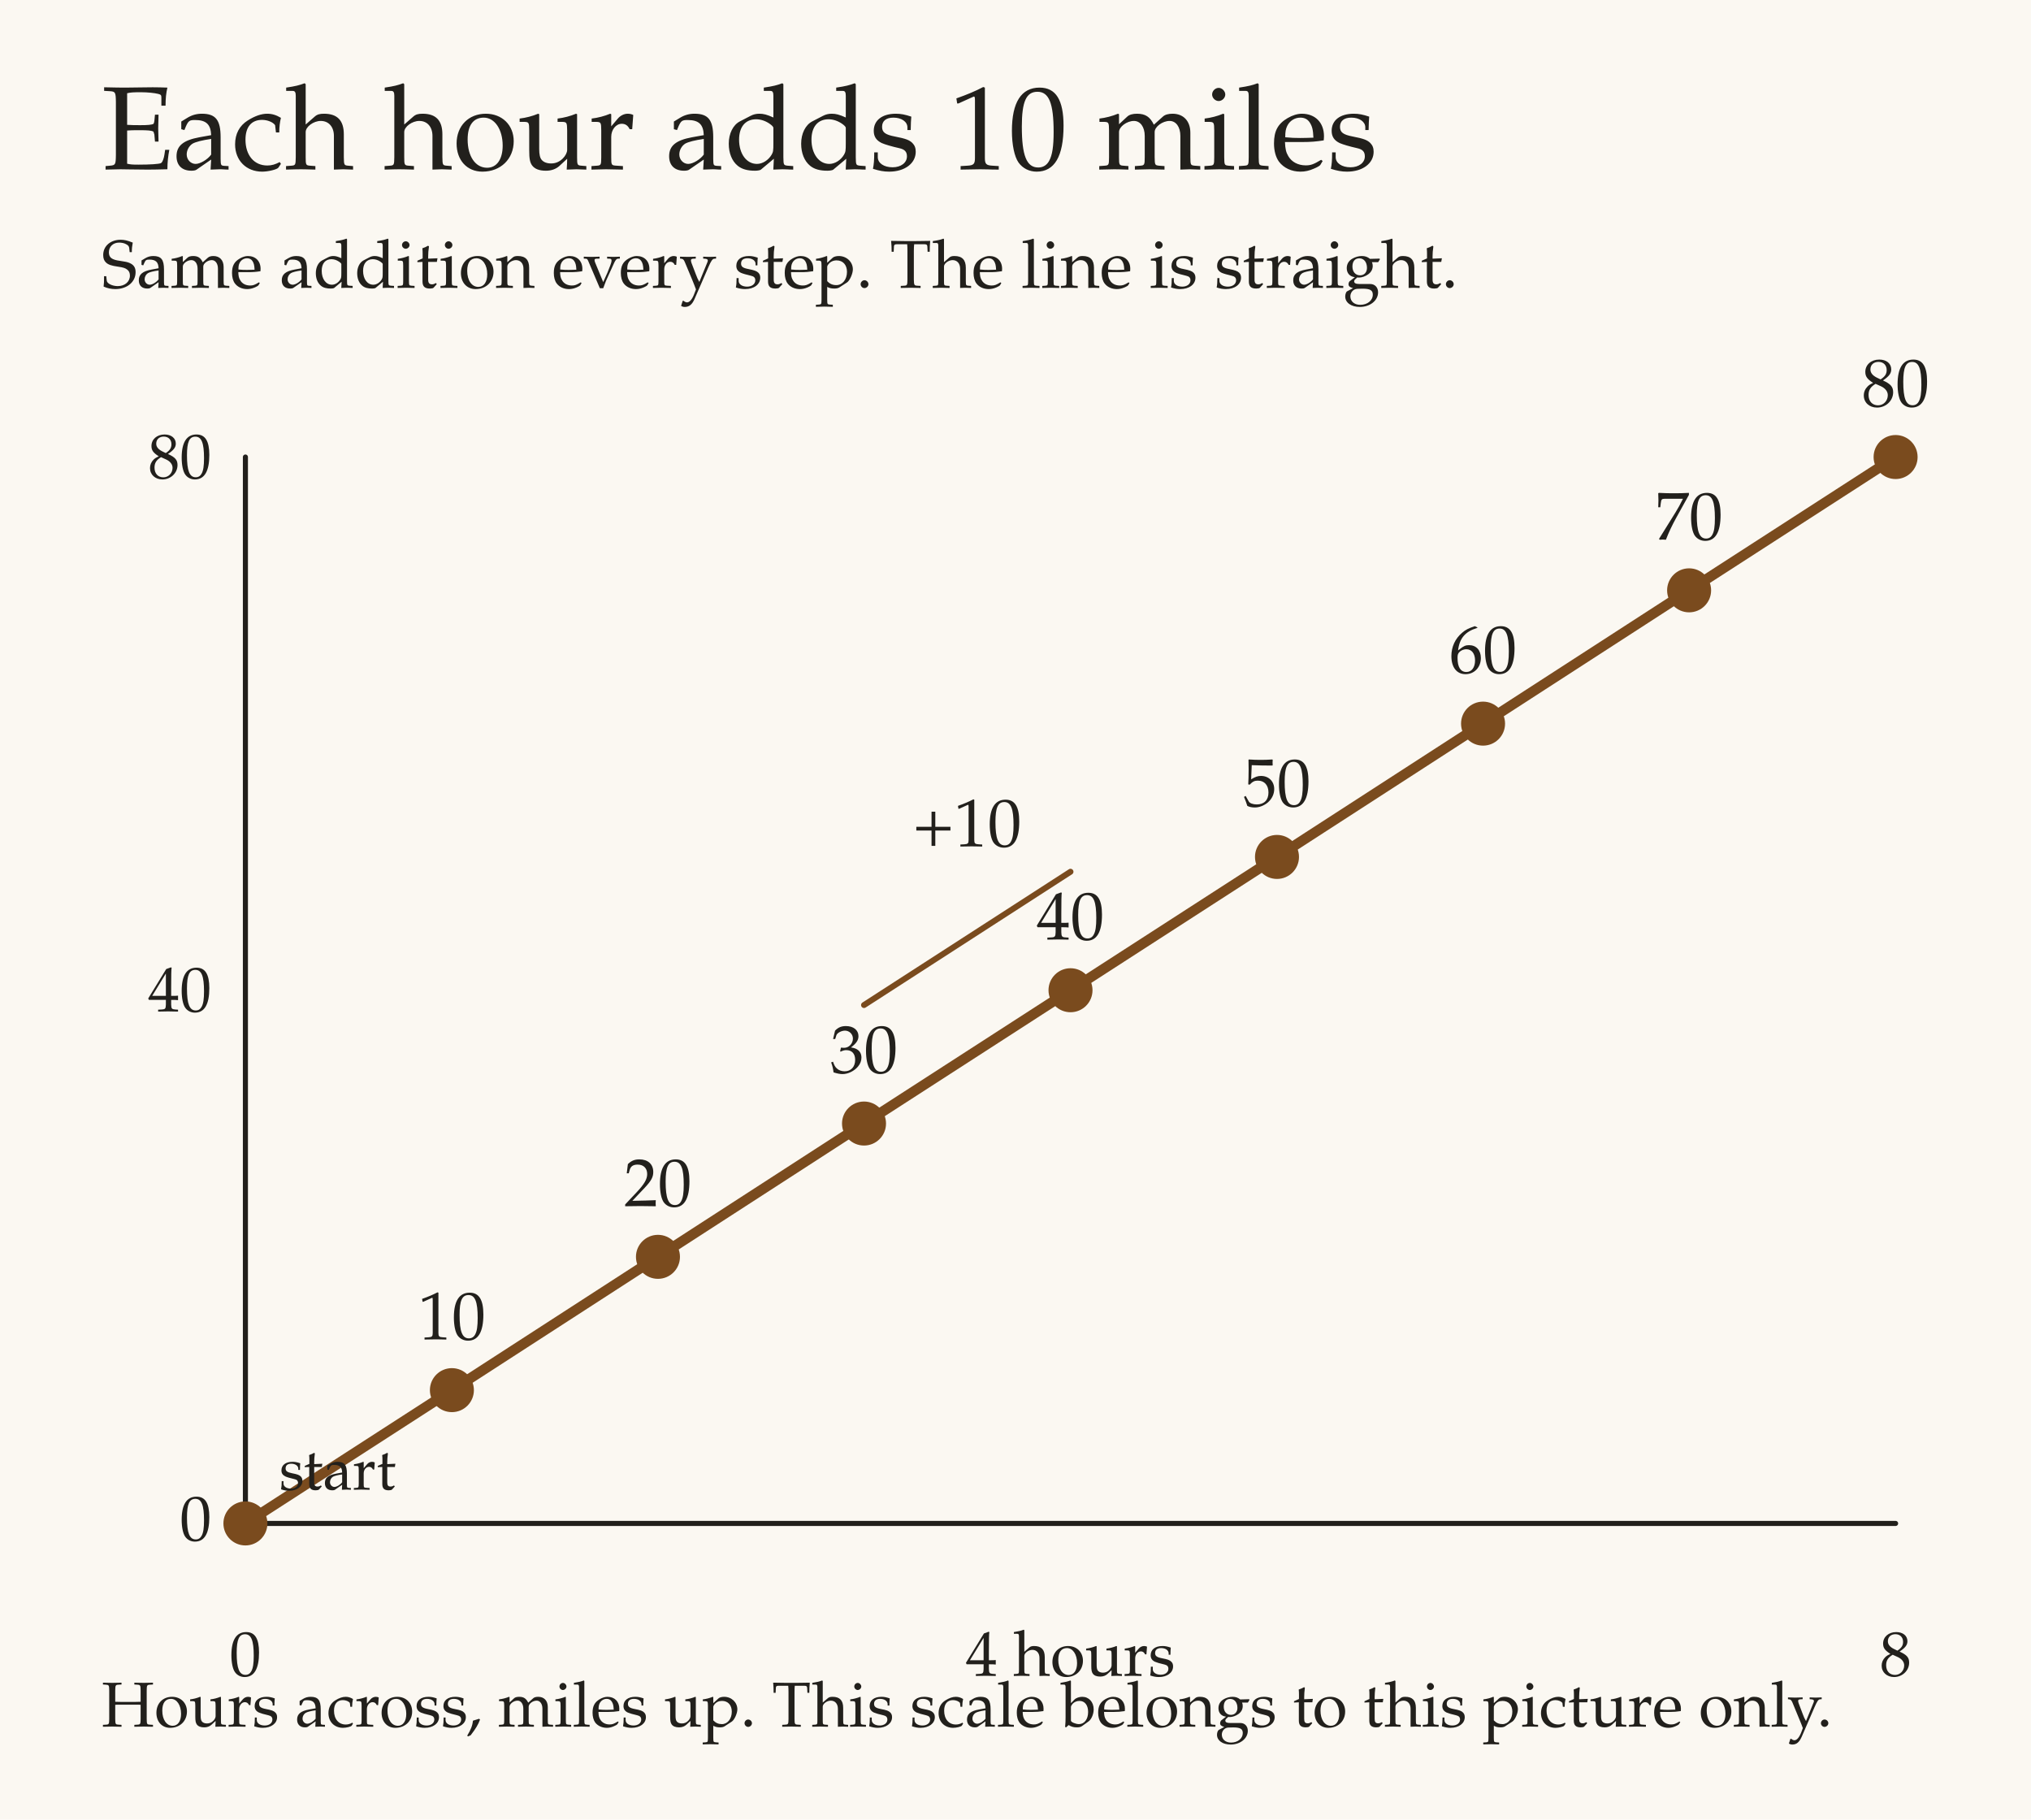
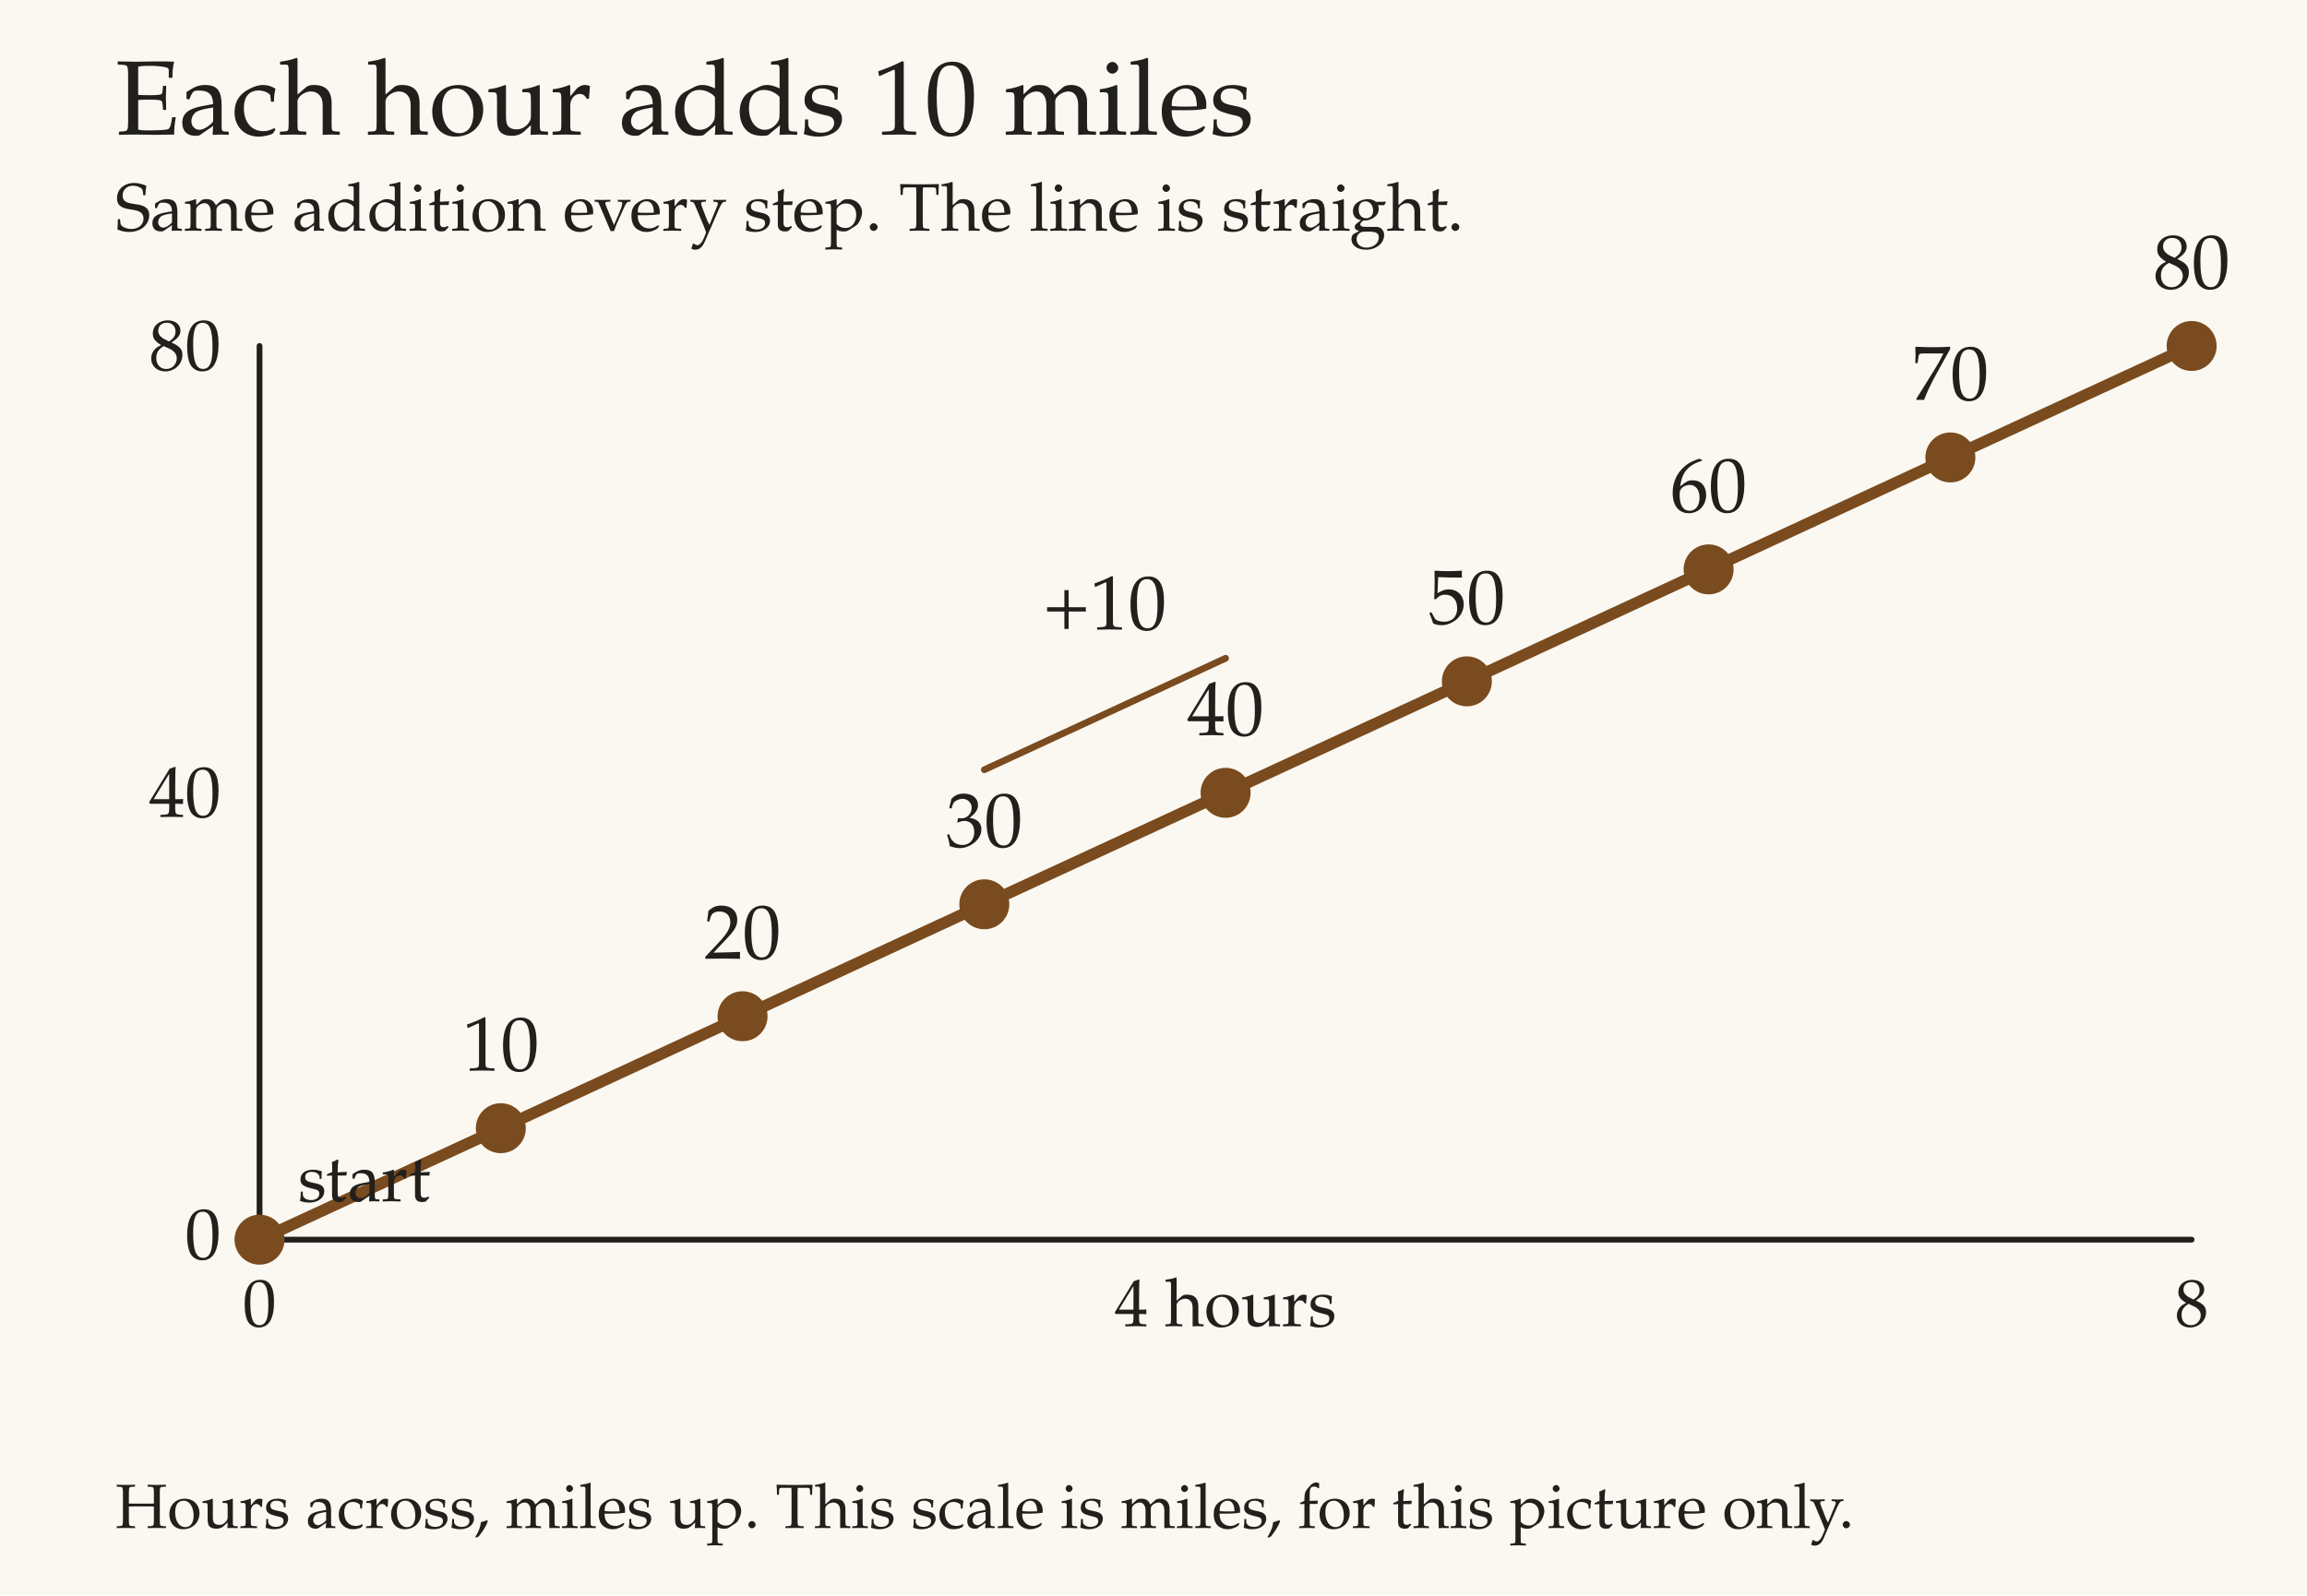
- <svg xmlns="http://www.w3.org/2000/svg" width="480" height="430" viewBox="0 0 480 430" role="img" aria-labelledby="t d">
-   <rect width="480" height="430" fill="#fbf8f2" />
+ <svg xmlns="http://www.w3.org/2000/svg" width="480" height="332" viewBox="0 0 480 332" role="img" aria-labelledby="t d">
+   <rect width="480" height="332" fill="#fbf8f2" />
  <style>text { font-family: Georgia, 'Iowan Old Style', Palatino, 'Palatino Linotype', serif; fill: #22201c; }</style>
-   <text x="24.0" y="40.0" font-size="28" fill="#22201c" text-anchor="start">Each hour adds 10 miles</text>
-   <text x="24.0" y="68.0" font-size="16" fill="#6b645a" text-anchor="start">Same addition every step. The line is straight.</text>
-   <line x1="58.0" y1="360.0" x2="448.0" y2="360.0" stroke="#22201c" stroke-width="1.2" stroke-linecap="round" />
-   <line x1="58.0" y1="360.0" x2="58.0" y2="108.0" stroke="#22201c" stroke-width="1.2" stroke-linecap="round" />
-   <text x="50.0" y="364.0" font-size="15" fill="#6b645a" text-anchor="end">0</text>
-   <text x="50.0" y="239.0" font-size="15" fill="#6b645a" text-anchor="end">40</text>
-   <text x="50.0" y="113.0" font-size="15" fill="#6b645a" text-anchor="end">80</text>
-   <text x="58.0" y="396.0" font-size="15" fill="#6b645a" text-anchor="middle">0</text>
-   <text x="253.0" y="396.0" font-size="15" fill="#6b645a" text-anchor="middle">4 hours</text>
-   <text x="448.0" y="396.0" font-size="15" fill="#6b645a" text-anchor="middle">8</text>
-   <polyline points="58.0,360.0 106.8,328.5 155.5,297.0 204.2,265.5 253.0,234.0 301.8,202.5 350.5,171.0 399.2,139.5 448.0,108.0" fill="none" stroke="#7a4b1e" stroke-width="2.4" stroke-linejoin="round" stroke-linecap="round" />
-   <circle cx="58.0" cy="360.0" r="5.2" fill="#7a4b1e" />
-   <text x="66.0" y="352.0" font-size="14" fill="#6b645a" text-anchor="start">start</text>
-   <circle cx="106.8" cy="328.5" r="5.2" fill="#7a4b1e" />
-   <text x="106.8" y="316.5" font-size="16" fill="#22201c" text-anchor="middle">10</text>
-   <circle cx="155.5" cy="297.0" r="5.2" fill="#7a4b1e" />
-   <text x="155.5" y="285.0" font-size="16" fill="#22201c" text-anchor="middle">20</text>
-   <circle cx="204.2" cy="265.5" r="5.2" fill="#7a4b1e" />
-   <text x="204.2" y="253.5" font-size="16" fill="#22201c" text-anchor="middle">30</text>
-   <circle cx="253.0" cy="234.0" r="5.2" fill="#7a4b1e" />
-   <text x="253.0" y="222.0" font-size="16" fill="#22201c" text-anchor="middle">40</text>
-   <circle cx="301.8" cy="202.5" r="5.2" fill="#7a4b1e" />
-   <text x="301.8" y="190.5" font-size="16" fill="#22201c" text-anchor="middle">50</text>
-   <circle cx="350.5" cy="171.0" r="5.2" fill="#7a4b1e" />
-   <text x="350.5" y="159.0" font-size="16" fill="#22201c" text-anchor="middle">60</text>
-   <circle cx="399.2" cy="139.5" r="5.2" fill="#7a4b1e" />
-   <text x="399.2" y="127.5" font-size="16" fill="#22201c" text-anchor="middle">70</text>
-   <circle cx="448.0" cy="108.0" r="5.2" fill="#7a4b1e" />
-   <text x="448.0" y="96.0" font-size="16" fill="#22201c" text-anchor="middle">80</text>
-   <line x1="204.2" y1="237.5" x2="253.0" y2="206.0" stroke="#7a4b1e" stroke-width="1.4" stroke-linecap="round" />
-   <text x="228.6" y="200.0" font-size="16" fill="#7a4b1e" text-anchor="middle">+10</text>
-   <text x="24.0" y="408.0" font-size="15" fill="#6b645a" text-anchor="start">Hours across, miles up. This scale belongs to this picture only.</text>
+   <text x="24.0" y="28.0" font-size="22" fill="#22201c" text-anchor="start">Each hour adds 10 miles</text>
+   <text x="24.0" y="48.0" font-size="14" fill="#6b645a" text-anchor="start">Same addition every step. The line is straight.</text>
+   <line x1="54.0" y1="258.0" x2="456.0" y2="258.0" stroke="#22201c" stroke-width="1.2" stroke-linecap="round" />
+   <line x1="54.0" y1="258.0" x2="54.0" y2="72.0" stroke="#22201c" stroke-width="1.2" stroke-linecap="round" />
+   <text x="46.0" y="262.0" font-size="15" fill="#6b645a" text-anchor="end">0</text>
+   <text x="46.0" y="170.0" font-size="15" fill="#6b645a" text-anchor="end">40</text>
+   <text x="46.0" y="77.0" font-size="15" fill="#6b645a" text-anchor="end">80</text>
+   <text x="54.0" y="276.0" font-size="14" fill="#6b645a" text-anchor="middle">0</text>
+   <text x="255.0" y="276.0" font-size="14" fill="#6b645a" text-anchor="middle">4 hours</text>
+   <text x="456.0" y="276.0" font-size="14" fill="#6b645a" text-anchor="middle">8</text>
+   <polyline points="54.0,258.0 104.2,234.8 154.5,211.5 204.8,188.2 255.0,165.0 305.2,141.8 355.5,118.5 405.8,95.2 456.0,72.0" fill="none" stroke="#7a4b1e" stroke-width="2.4" stroke-linejoin="round" stroke-linecap="round" />
+   <circle cx="54.0" cy="258.0" r="5.2" fill="#7a4b1e" />
+   <text x="62.0" y="250.0" font-size="14" fill="#6b645a" text-anchor="start">start</text>
+   <circle cx="104.2" cy="234.8" r="5.2" fill="#7a4b1e" />
+   <text x="104.2" y="222.8" font-size="16" fill="#22201c" text-anchor="middle">10</text>
+   <circle cx="154.5" cy="211.5" r="5.2" fill="#7a4b1e" />
+   <text x="154.5" y="199.5" font-size="16" fill="#22201c" text-anchor="middle">20</text>
+   <circle cx="204.8" cy="188.2" r="5.2" fill="#7a4b1e" />
+   <text x="204.8" y="176.2" font-size="16" fill="#22201c" text-anchor="middle">30</text>
+   <circle cx="255.0" cy="165.0" r="5.2" fill="#7a4b1e" />
+   <text x="255.0" y="153.0" font-size="16" fill="#22201c" text-anchor="middle">40</text>
+   <circle cx="305.2" cy="141.8" r="5.2" fill="#7a4b1e" />
+   <text x="305.2" y="129.8" font-size="16" fill="#22201c" text-anchor="middle">50</text>
+   <circle cx="355.5" cy="118.5" r="5.2" fill="#7a4b1e" />
+   <text x="355.5" y="106.5" font-size="16" fill="#22201c" text-anchor="middle">60</text>
+   <circle cx="405.8" cy="95.2" r="5.2" fill="#7a4b1e" />
+   <text x="405.8" y="83.2" font-size="16" fill="#22201c" text-anchor="middle">70</text>
+   <circle cx="456.0" cy="72.0" r="5.2" fill="#7a4b1e" />
+   <text x="456.0" y="60.0" font-size="16" fill="#22201c" text-anchor="middle">80</text>
+   <line x1="204.8" y1="160.2" x2="255.0" y2="137.0" stroke="#7a4b1e" stroke-width="1.4" stroke-linecap="round" />
+   <text x="229.9" y="131.0" font-size="16" fill="#7a4b1e" text-anchor="middle">+10</text>
+   <text x="24.0" y="318.0" font-size="13" fill="#6b645a" text-anchor="start">Hours across, miles up. This scale is miles, for this picture only.</text>
</svg>
